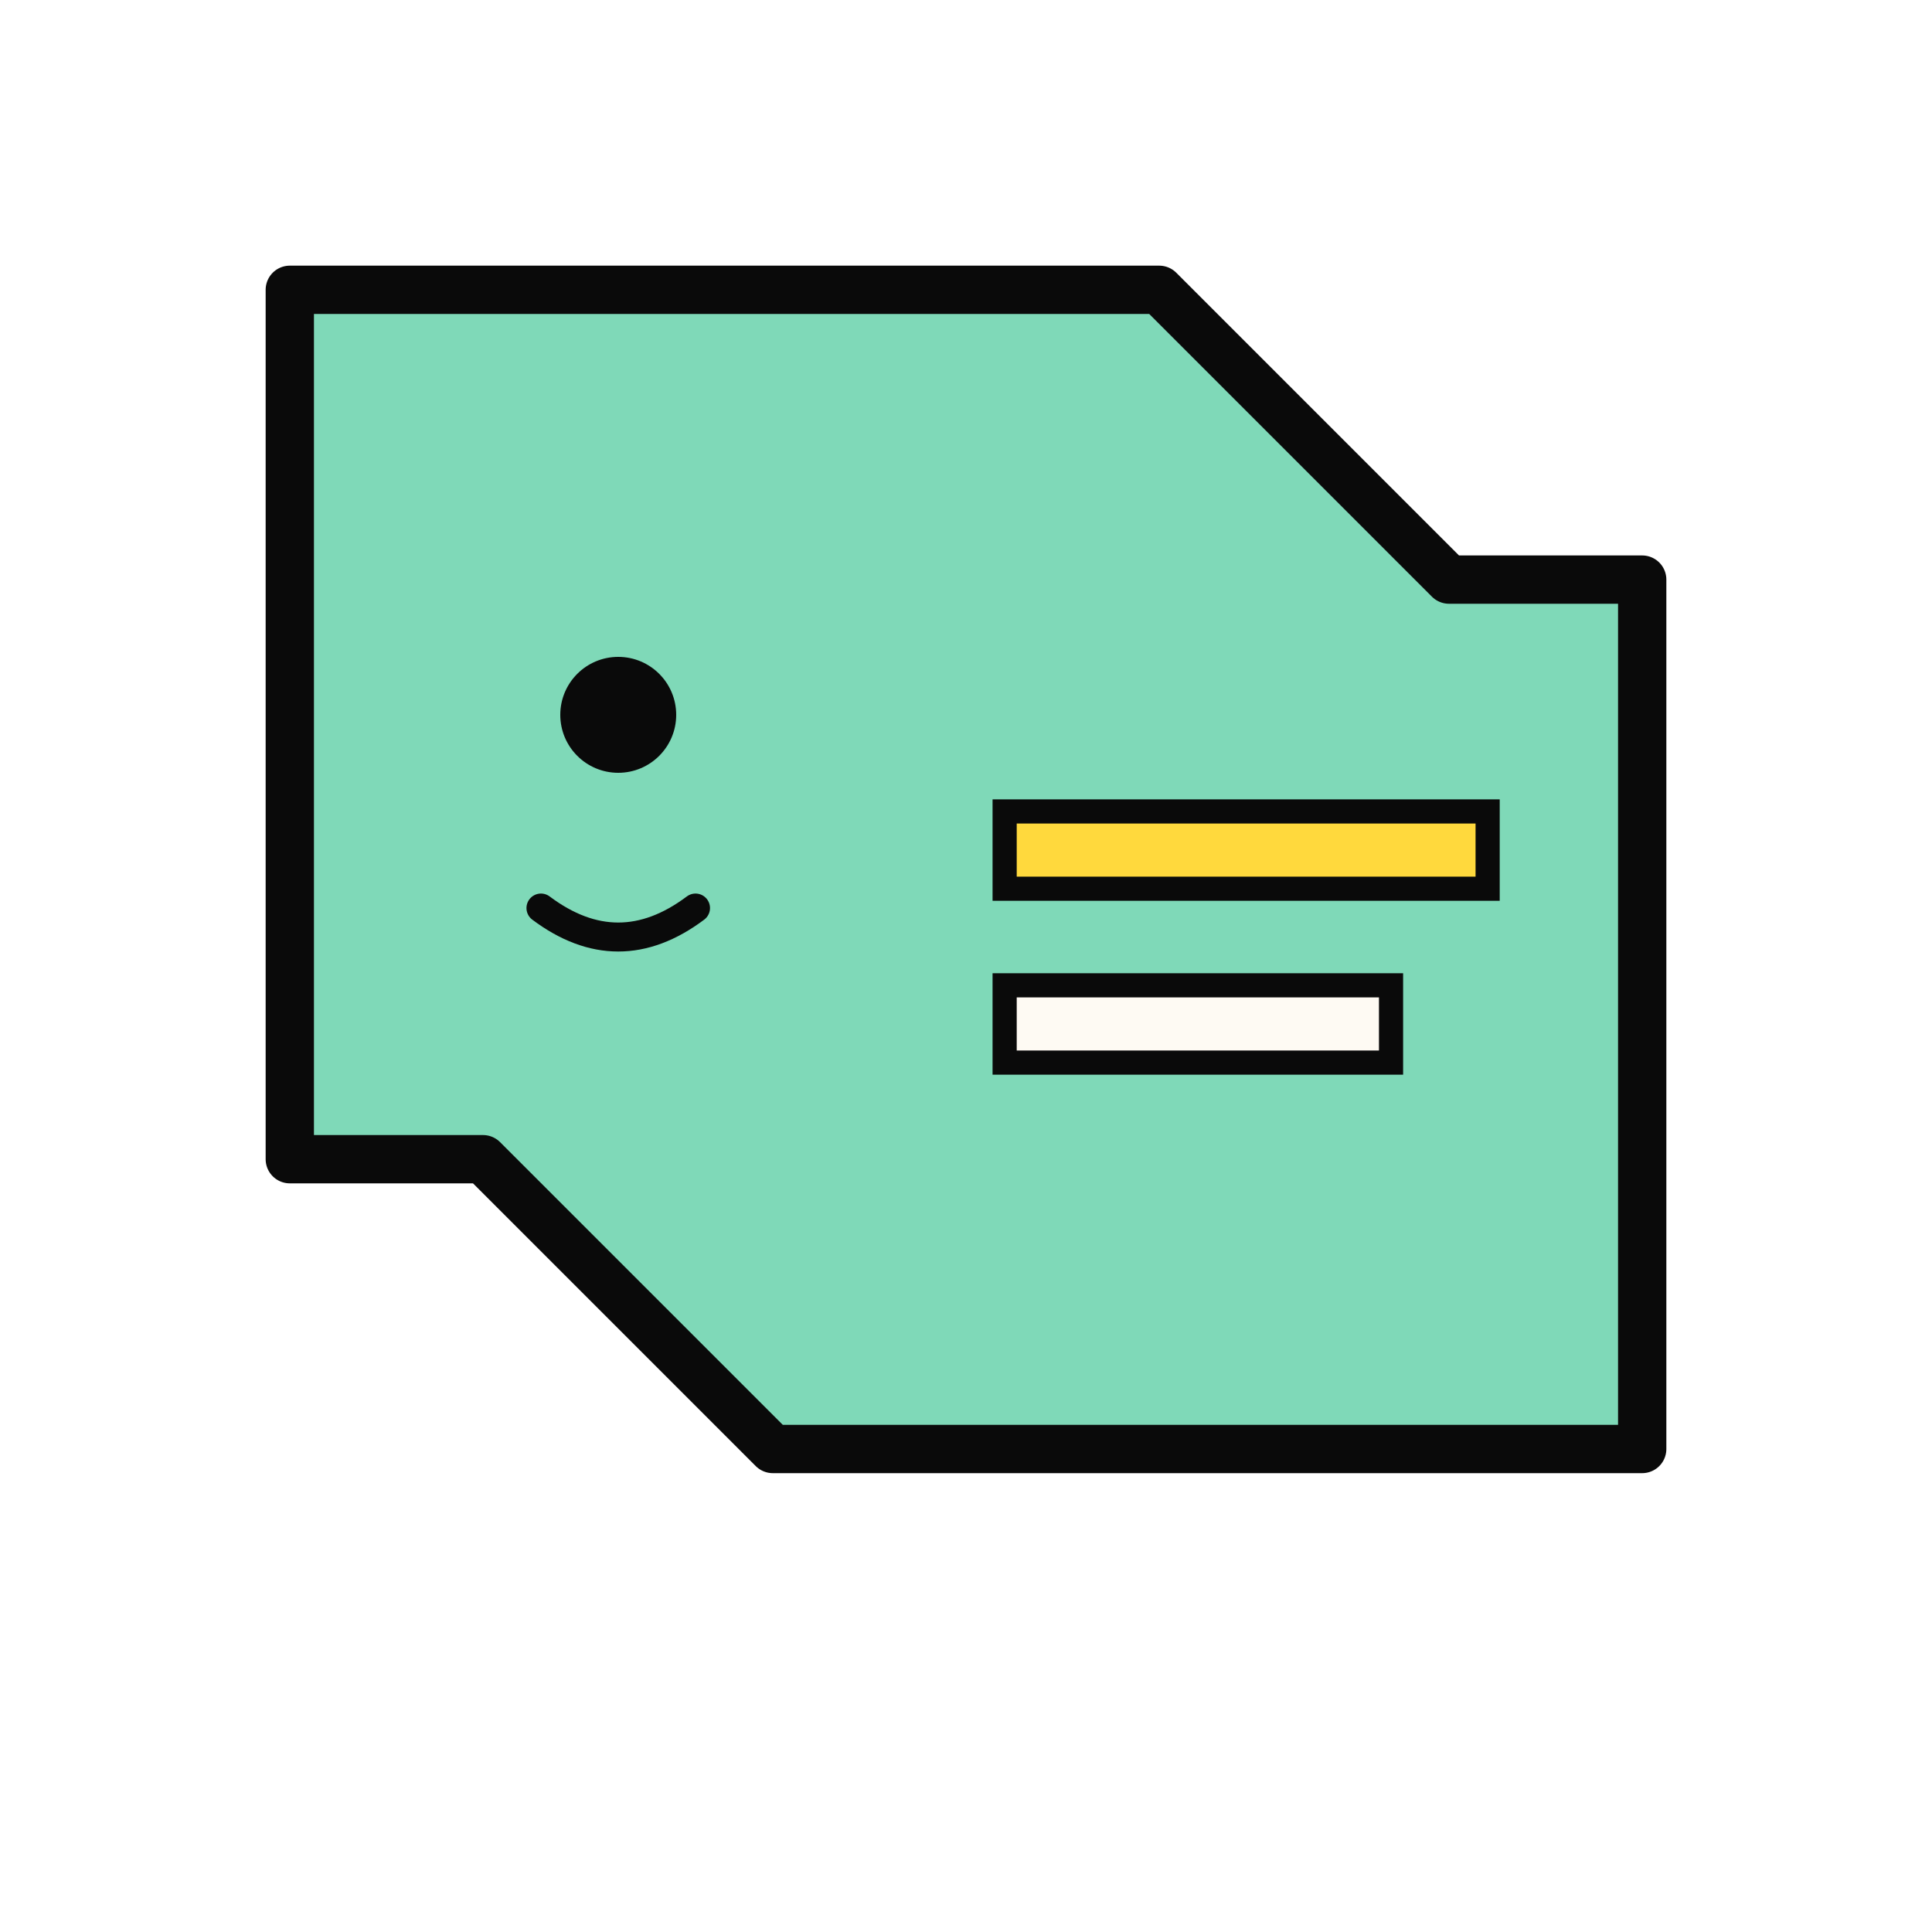
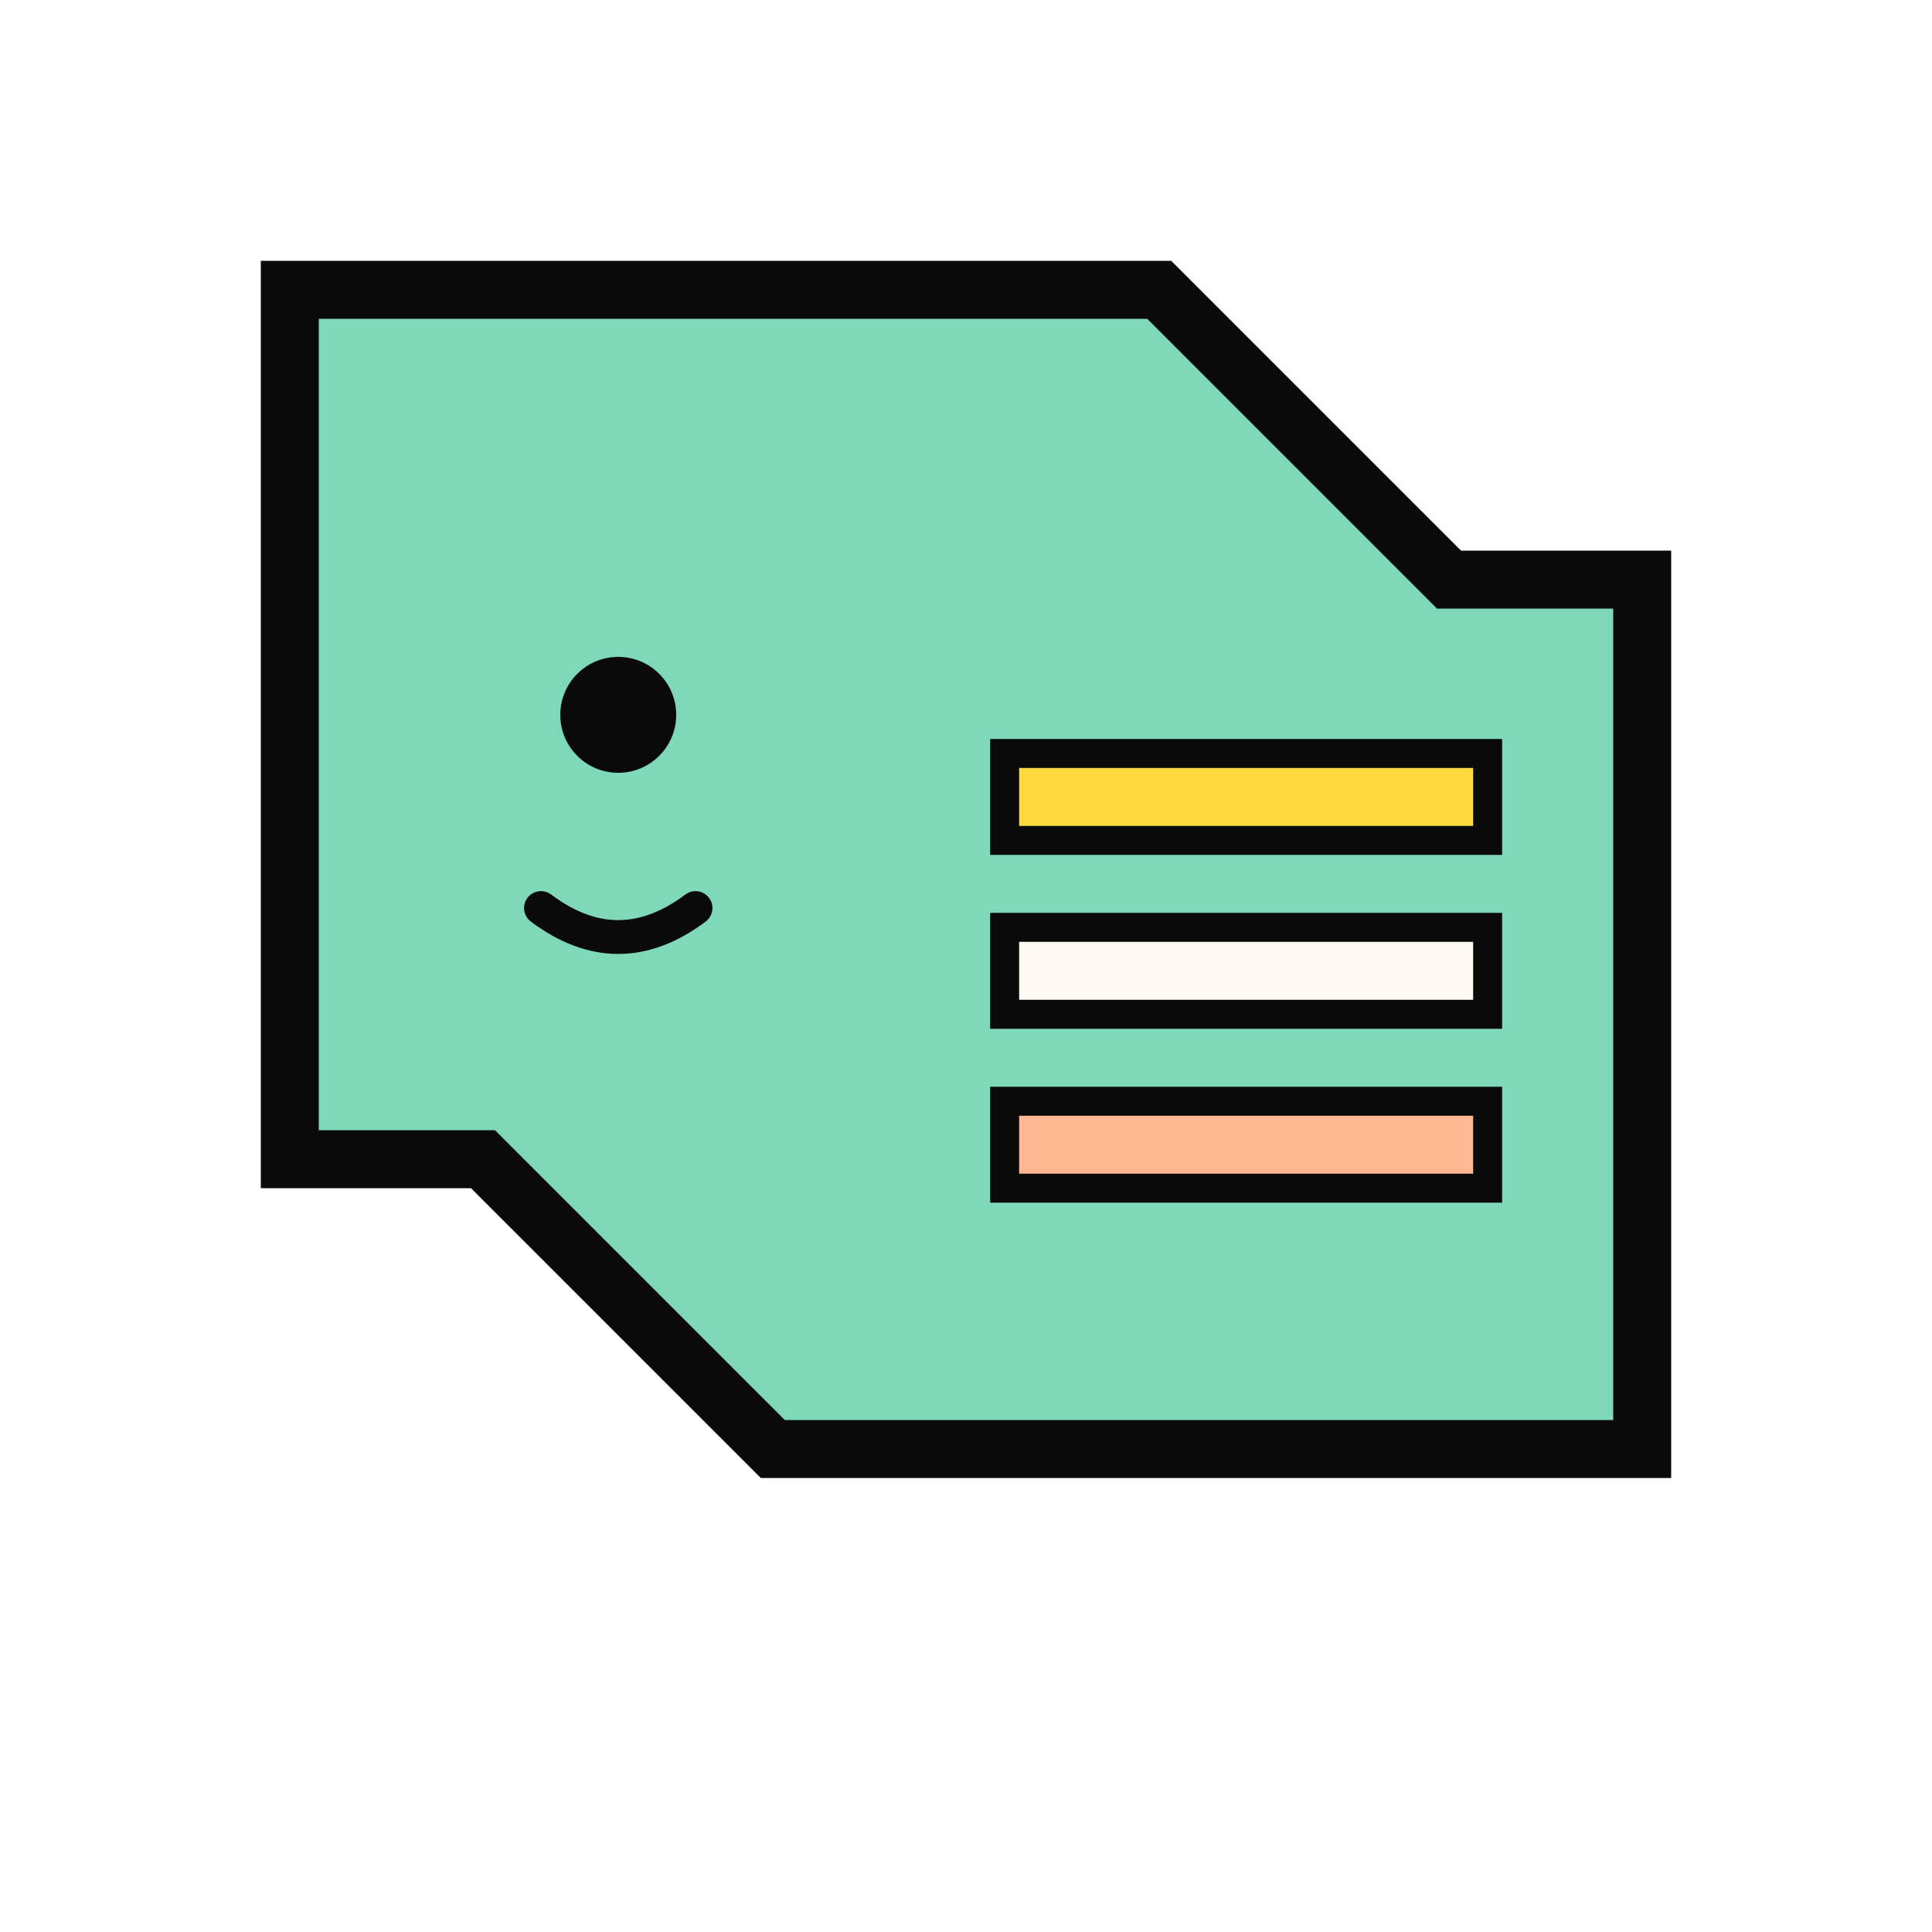
<svg xmlns="http://www.w3.org/2000/svg" viewBox="0 0 200 200" fill="none">
-   <path d="M30 30 L 120 30 L 150 60 L 170 60 L 170 150 L 80 150 L 50 120 L 30 120 Z" fill="#7FD9B8" stroke="#0A0A0A" stroke-width="5" stroke-linejoin="round" />
+   <path d="M30 30 L120 30 L150 60 L170 60 L170 150 L80 150 L50 120 L30 120 Z" fill="#7FD9B8" stroke="#0A0A0A" stroke-width="6" stroke-linejoin="miter" />
  <circle cx="64" cy="74" r="6" fill="#0A0A0A" />
-   <path d="M56 94 Q 64 100 72 94" stroke="#0A0A0A" stroke-width="3" fill="none" stroke-linecap="round" />
-   <rect x="104" y="84" width="50" height="8" fill="#FFD93D" stroke="#0A0A0A" stroke-width="2.5" />
-   <rect x="104" y="102" width="40" height="8" fill="#FEFAF3" stroke="#0A0A0A" stroke-width="2.5" />
+   <path d="M56 94 Q64 100 72 94" stroke="#0A0A0A" stroke-width="3.5" fill="none" stroke-linecap="round" />
+   <rect x="104" y="78" width="50" height="9" fill="#FFD93D" stroke="#0A0A0A" stroke-width="3" />
+   <rect x="104" y="96" width="50" height="9" fill="#FEFAF3" stroke="#0A0A0A" stroke-width="3" />
+   <rect x="104" y="114" width="50" height="9" fill="#FFB892" stroke="#0A0A0A" stroke-width="3" />
</svg>
